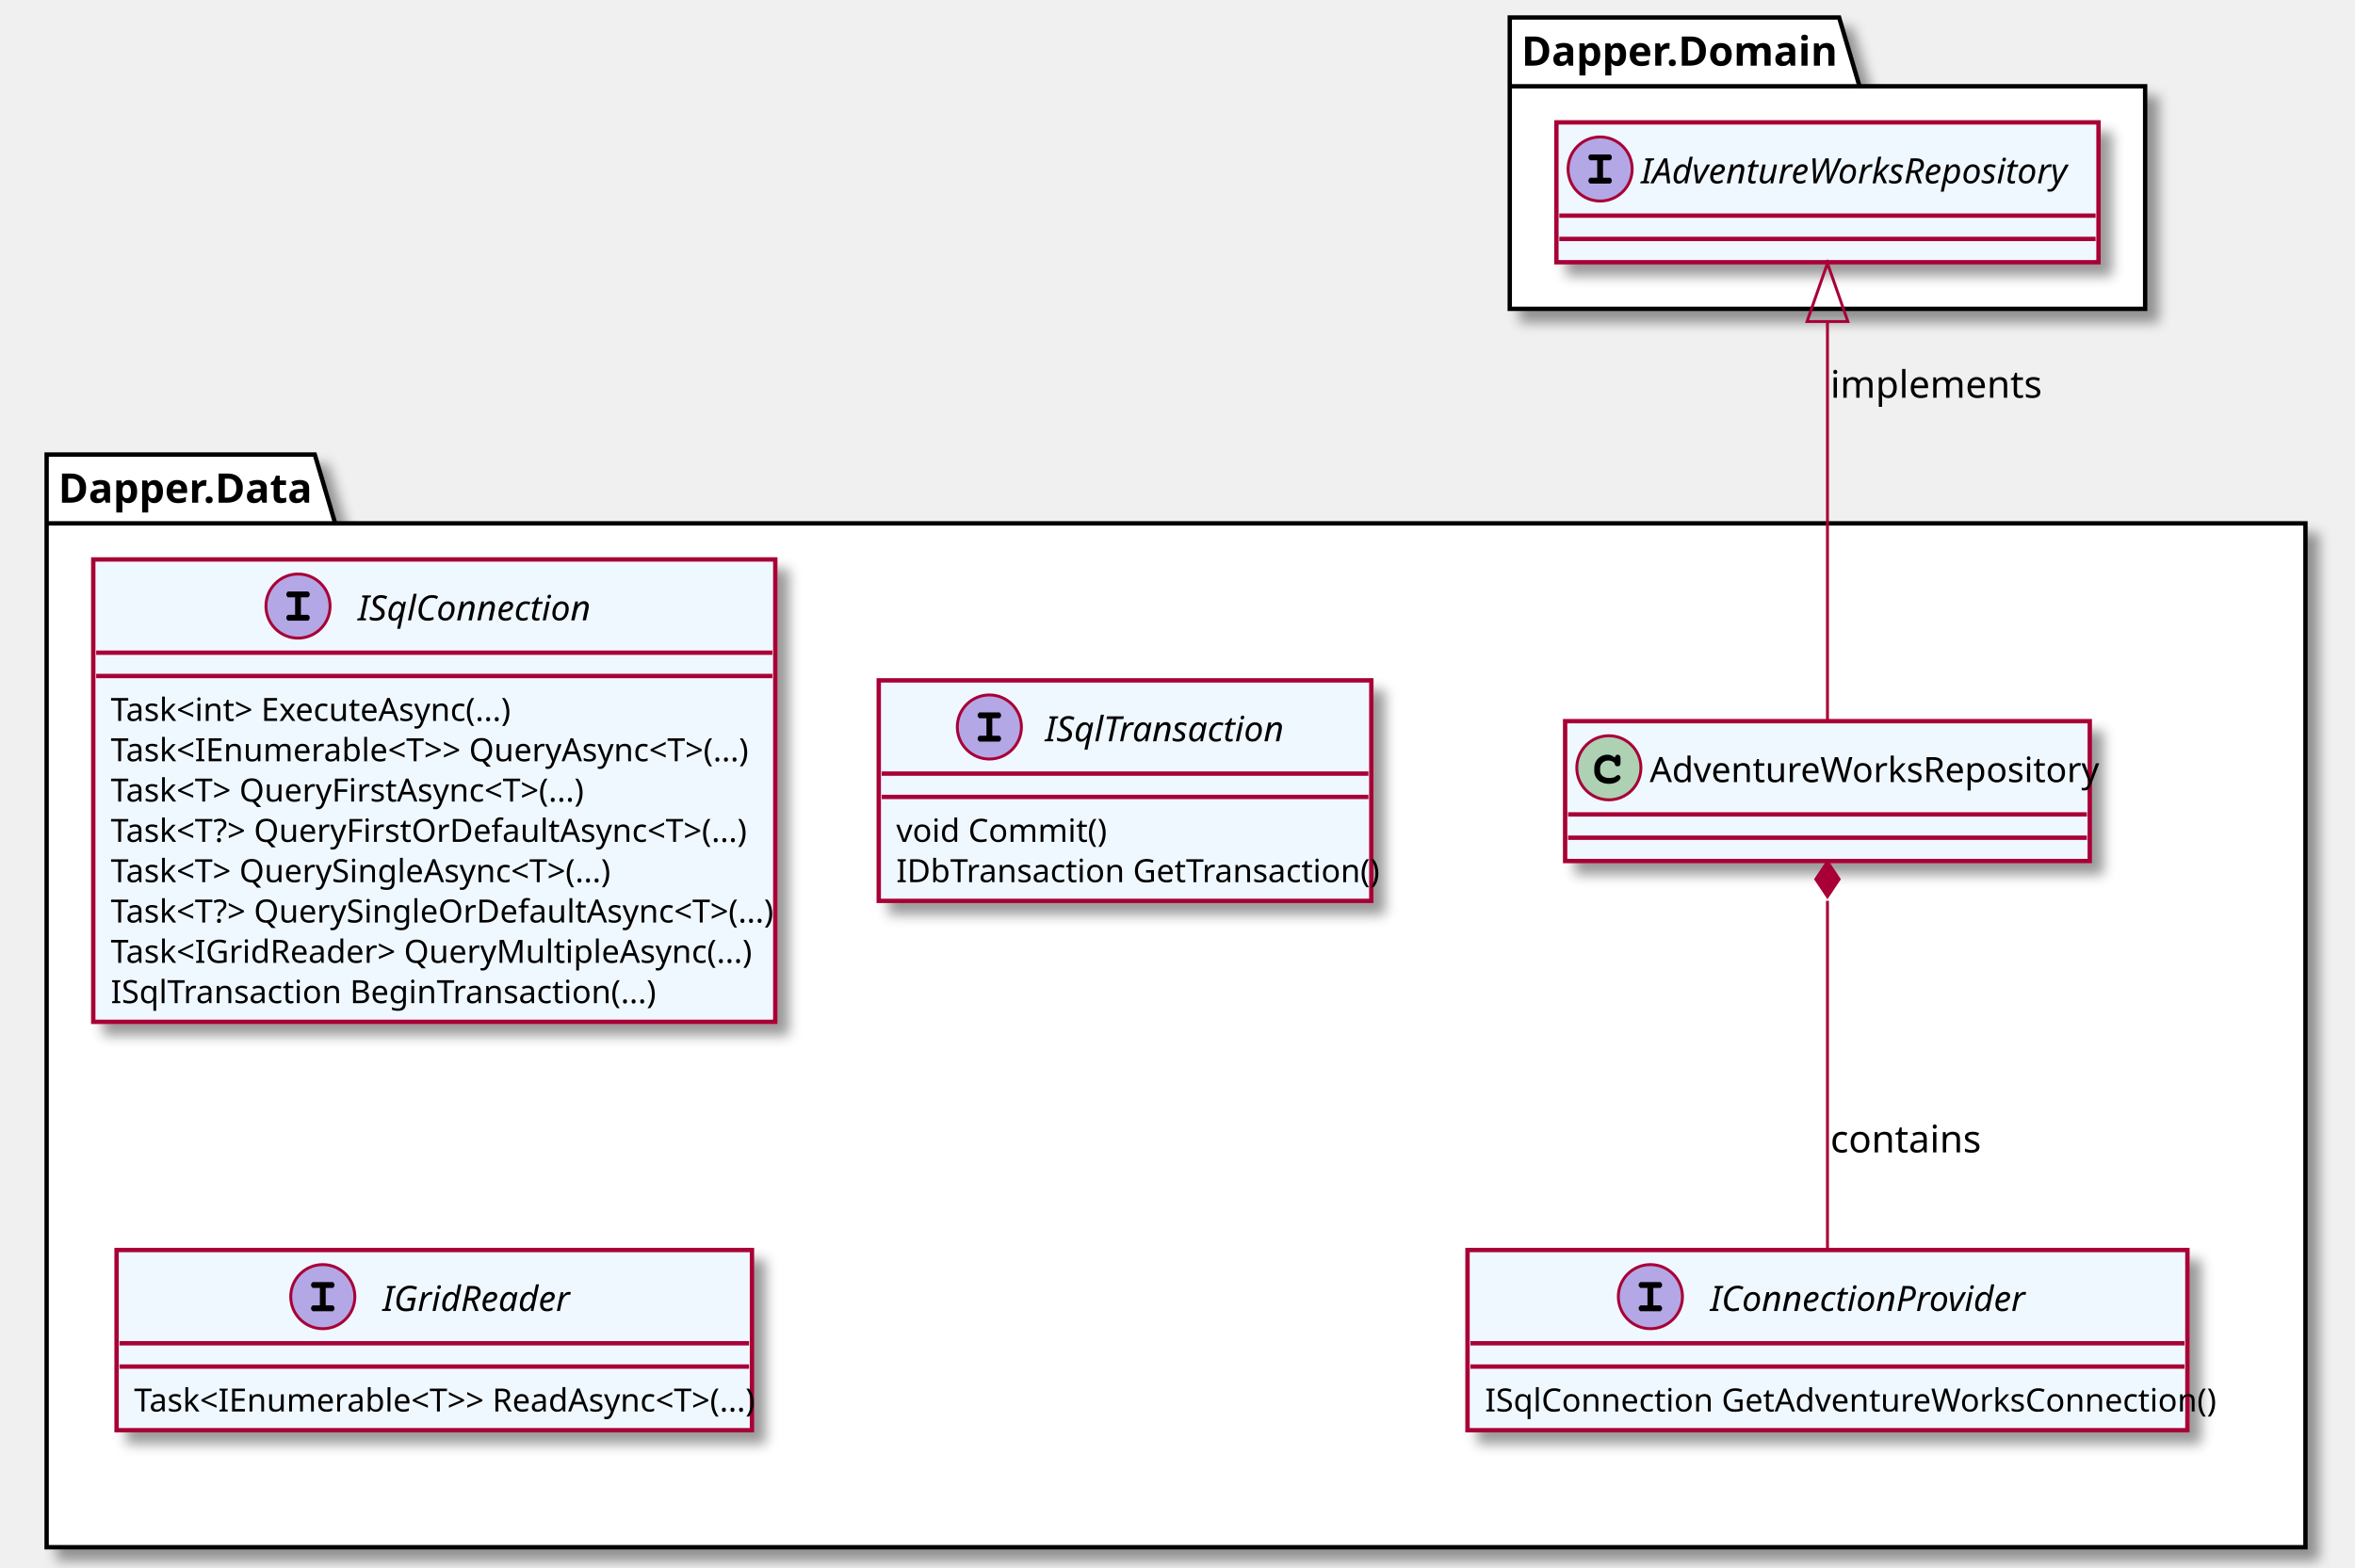
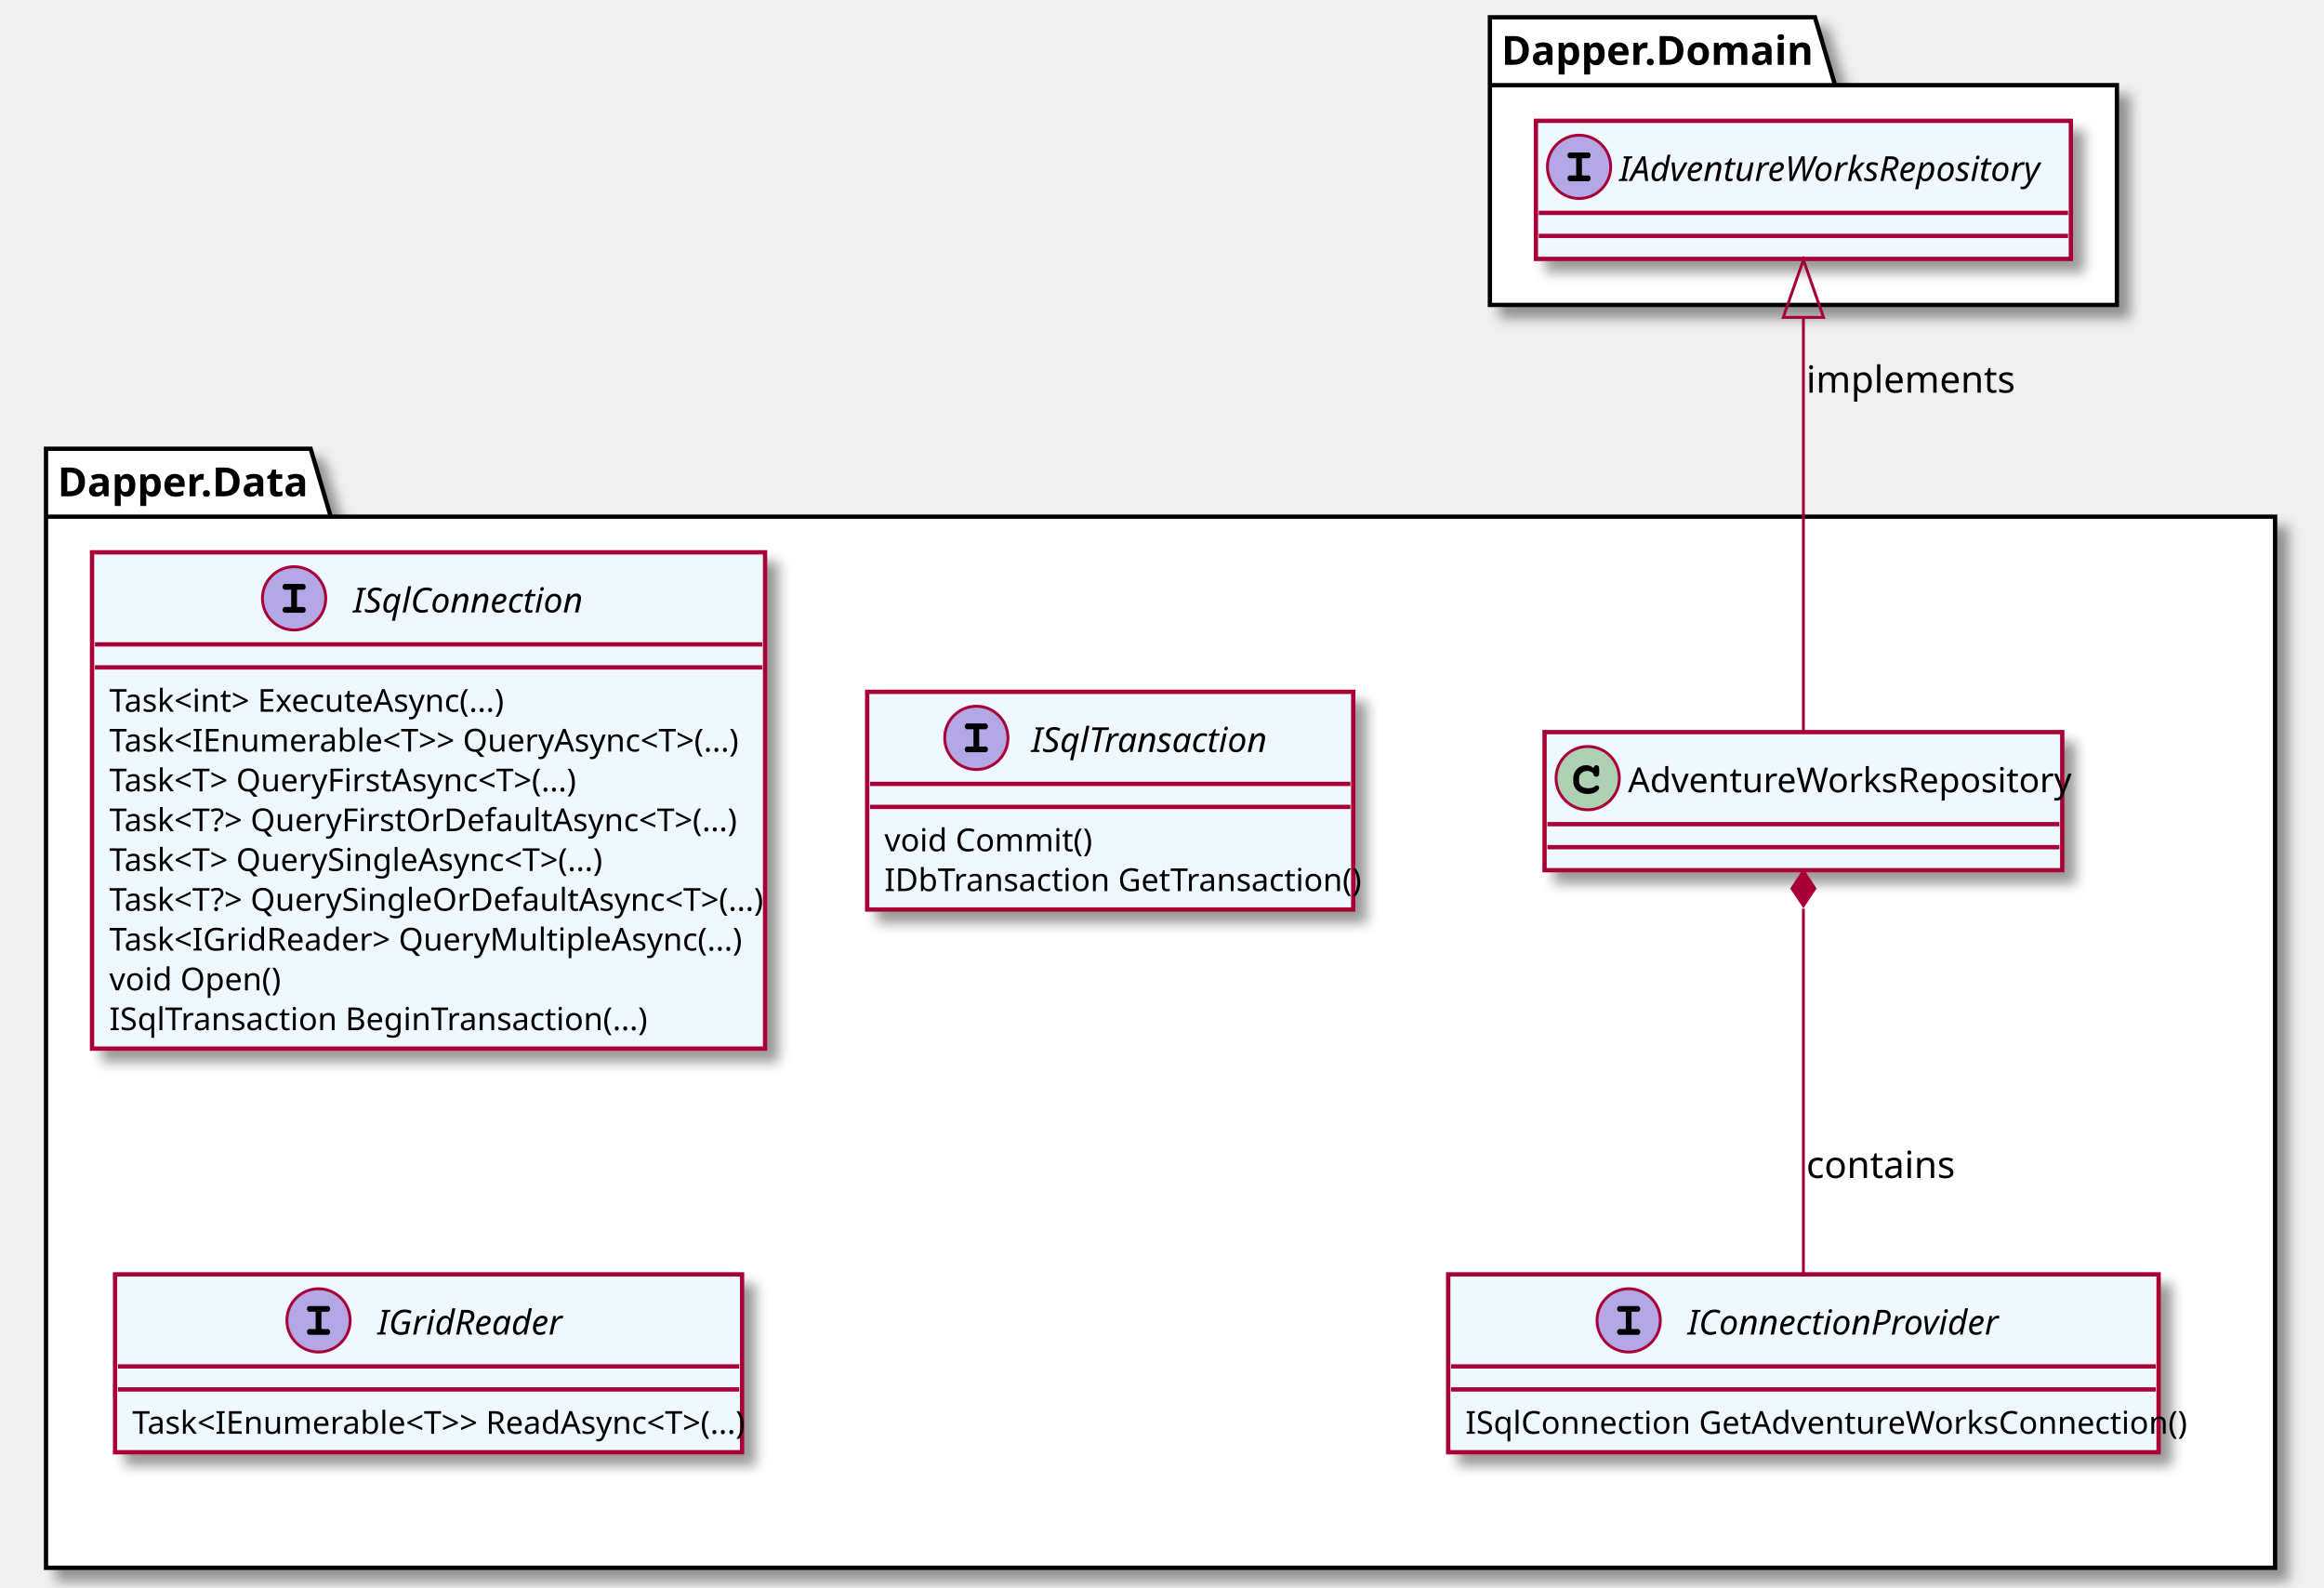
- <svg xmlns="http://www.w3.org/2000/svg" contentScriptType="application/ecmascript" contentStyleType="text/css" height="538px" preserveAspectRatio="none" style="width:808px;height:538px;background:#FFFFFF;" version="1.1" viewBox="0 0 808 538" width="808px" zoomAndPan="magnify">
+ <svg xmlns="http://www.w3.org/2000/svg" contentScriptType="application/ecmascript" contentStyleType="text/css" height="552px" preserveAspectRatio="none" style="width:808px;height:552px;background:#FFFFFF;" version="1.1" viewBox="0 0 808 552" width="808px" zoomAndPan="magnify">
  <defs>
-     <filter height="300%" id="fsq4qflzoliyf" width="300%" x="-1" y="-1">
+     <filter height="300%" id="f1bbq9xq1hxvf3" width="300%" x="-1" y="-1">
      <feGaussianBlur result="blurOut" stdDeviation="2.0" />
      <feColorMatrix in="blurOut" result="blurOut2" type="matrix" values="0 0 0 0 0 0 0 0 0 0 0 0 0 0 0 0 0 0 .4 0" />
      <feOffset dx="4.0" dy="4.0" in="blurOut2" result="blurOut3" />
      <feBlend in="SourceGraphic" in2="blurOut3" mode="normal" />
    </filter>
  </defs>
  <g>
-     <polygon fill="#FFFFFF" filter="url(#fsq4qflzoliyf)" points="16,156,108,156,115,179.609,791,179.609,791,531,16,531,16,156" style="stroke:#000000;stroke-width:1.5;" />
+     <polygon fill="#FFFFFF" filter="url(#f1bbq9xq1hxvf3)" points="16,156,108,156,115,179.609,791,179.609,791,545,16,545,16,156" style="stroke:#000000;stroke-width:1.5;" />
    <line style="stroke:#000000;stroke-width:1.5;" x1="16" x2="115" y1="179.609" y2="179.609" />
    <text fill="#000000" font-family="sans-serif" font-size="14" font-weight="bold" lengthAdjust="spacing" textLength="86" x="20" y="172.533">Dapper.Data</text>
-     <polygon fill="#FFFFFF" filter="url(#fsq4qflzoliyf)" points="518,6,631,6,638,29.609,736,29.609,736,106,518,106,518,6" style="stroke:#000000;stroke-width:1.5;" />
+     <polygon fill="#FFFFFF" filter="url(#f1bbq9xq1hxvf3)" points="518,6,631,6,638,29.609,736,29.609,736,106,518,106,518,6" style="stroke:#000000;stroke-width:1.5;" />
    <line style="stroke:#000000;stroke-width:1.5;" x1="518" x2="638" y1="29.609" y2="29.609" />
    <text fill="#000000" font-family="sans-serif" font-size="14" font-weight="bold" lengthAdjust="spacing" textLength="107" x="522" y="22.533">Dapper.Domain</text>
-     <rect codeLine="12" fill="#F0F8FF" filter="url(#fsq4qflzoliyf)" height="158.688" id="ISqlConnection" style="stroke:#A80036;stroke-width:1.5;" width="234" x="32" y="192" />
+     <rect codeLine="12" fill="#F0F8FF" filter="url(#f1bbq9xq1hxvf3)" height="172.523" id="ISqlConnection" style="stroke:#A80036;stroke-width:1.5;" width="234" x="32" y="192" />
    <ellipse cx="102.25" cy="208" fill="#B4A7E5" rx="11" ry="11" style="stroke:#A80036;stroke-width:1.0;" />
    <path d="M103.25,205 L103.25,211 L105.25,211 L105.734,211 L106.25,211.625 L106.25,212 L106.25,212.375 L105.734,213 L105.25,213 L99.25,213 L98.766,213 L98.25,212.375 L98.25,212 L98.25,211.625 L98.766,211 L99.25,211 L101.25,211 L101.25,205 L99.25,205 L98.766,205 L98.25,204.375 L98.25,204 L98.25,203.625 L98.766,203 L99.25,203 L105.25,203 L105.734,203 L106.25,203.625 L106.25,204 L106.25,204.375 L105.734,205 L105.25,205 L103.25,205 Z " fill="#000000" />
    <text fill="#000000" font-family="sans-serif" font-size="12" font-style="italic" lengthAdjust="spacing" textLength="85" x="122.75" y="212.91">ISqlConnection</text>
    <line style="stroke:#A80036;stroke-width:1.5;" x1="33" x2="265" y1="224" y2="224" />
    <line style="stroke:#A80036;stroke-width:1.5;" x1="33" x2="265" y1="232" y2="232" />
    <text fill="#000000" font-family="sans-serif" font-size="11" lengthAdjust="spacing" textLength="137" x="38" y="247.419">Task&lt;int&gt; ExecuteAsync(...)</text>
    <text fill="#000000" font-family="sans-serif" font-size="11" lengthAdjust="spacing" textLength="211" x="38" y="261.255">Task&lt;IEnumerable&lt;T&gt;&gt; QueryAsync&lt;T&gt;(...)</text>
    <text fill="#000000" font-family="sans-serif" font-size="11" lengthAdjust="spacing" textLength="162" x="38" y="275.091">Task&lt;T&gt; QueryFirstAsync&lt;T&gt;(...)</text>
    <text fill="#000000" font-family="sans-serif" font-size="11" lengthAdjust="spacing" textLength="214" x="38" y="288.927">Task&lt;T?&gt; QueryFirstOrDefaultAsync&lt;T&gt;(...)</text>
    <text fill="#000000" font-family="sans-serif" font-size="11" lengthAdjust="spacing" textLength="170" x="38" y="302.763">Task&lt;T&gt; QuerySingleAsync&lt;T&gt;(...)</text>
    <text fill="#000000" font-family="sans-serif" font-size="11" lengthAdjust="spacing" textLength="222" x="38" y="316.599">Task&lt;T?&gt; QuerySingleOrDefaultAsync&lt;T&gt;(...)</text>
    <text fill="#000000" font-family="sans-serif" font-size="11" lengthAdjust="spacing" textLength="209" x="38" y="330.435">Task&lt;IGridReader&gt; QueryMultipleAsync(...)</text>
-     <text fill="#000000" font-family="sans-serif" font-size="11" lengthAdjust="spacing" textLength="178" x="38" y="344.271">ISqlTransaction BeginTransaction(...)</text>
-     <rect codeLine="23" fill="#F0F8FF" filter="url(#fsq4qflzoliyf)" height="75.672" id="ISqlTransaction" style="stroke:#A80036;stroke-width:1.5;" width="169" x="301.5" y="233.5" />
-     <ellipse cx="339.45" cy="249.5" fill="#B4A7E5" rx="11" ry="11" style="stroke:#A80036;stroke-width:1.0;" />
-     <path d="M340.45,246.5 L340.45,252.5 L342.45,252.5 L342.934,252.5 L343.45,253.125 L343.45,253.5 L343.45,253.875 L342.934,254.5 L342.45,254.5 L336.45,254.5 L335.966,254.5 L335.45,253.875 L335.45,253.5 L335.45,253.125 L335.966,252.5 L336.45,252.5 L338.45,252.5 L338.45,246.5 L336.45,246.5 L335.966,246.5 L335.45,245.875 L335.45,245.5 L335.45,245.125 L335.966,244.5 L336.45,244.5 L342.45,244.5 L342.934,244.5 L343.45,245.125 L343.45,245.5 L343.45,245.875 L342.934,246.5 L342.45,246.5 L340.45,246.5 Z " fill="#000000" />
-     <text fill="#000000" font-family="sans-serif" font-size="12" font-style="italic" lengthAdjust="spacing" textLength="86" x="358.55" y="254.41">ISqlTransaction</text>
-     <line style="stroke:#A80036;stroke-width:1.5;" x1="302.5" x2="469.5" y1="265.5" y2="265.5" />
-     <line style="stroke:#A80036;stroke-width:1.5;" x1="302.5" x2="469.5" y1="273.5" y2="273.5" />
-     <text fill="#000000" font-family="sans-serif" font-size="11" lengthAdjust="spacing" textLength="65" x="307.5" y="288.919">void Commit()</text>
-     <text fill="#000000" font-family="sans-serif" font-size="11" lengthAdjust="spacing" textLength="157" x="307.5" y="302.755">IDbTransaction GetTransaction()</text>
-     <rect codeLine="28" fill="#F0F8FF" filter="url(#fsq4qflzoliyf)" height="61.836" id="IGridReader" style="stroke:#A80036;stroke-width:1.5;" width="218" x="40" y="429" />
-     <ellipse cx="110.75" cy="445" fill="#B4A7E5" rx="11" ry="11" style="stroke:#A80036;stroke-width:1.0;" />
-     <path d="M111.75,442 L111.75,448 L113.75,448 L114.234,448 L114.75,448.625 L114.75,449 L114.75,449.375 L114.234,450 L113.75,450 L107.75,450 L107.266,450 L106.75,449.375 L106.75,449 L106.75,448.625 L107.266,448 L107.75,448 L109.75,448 L109.75,442 L107.75,442 L107.266,442 L106.75,441.375 L106.75,441 L106.75,440.625 L107.266,440 L107.75,440 L113.75,440 L114.234,440 L114.75,440.625 L114.75,441 L114.75,441.375 L114.234,442 L113.75,442 L111.75,442 Z " fill="#000000" />
-     <text fill="#000000" font-family="sans-serif" font-size="12" font-style="italic" lengthAdjust="spacing" textLength="68" x="131.25" y="449.91">IGridReader</text>
-     <line style="stroke:#A80036;stroke-width:1.5;" x1="41" x2="257" y1="461" y2="461" />
-     <line style="stroke:#A80036;stroke-width:1.5;" x1="41" x2="257" y1="469" y2="469" />
-     <text fill="#000000" font-family="sans-serif" font-size="11" lengthAdjust="spacing" textLength="206" x="46" y="484.419">Task&lt;IEnumerable&lt;T&gt;&gt; ReadAsync&lt;T&gt;(...)</text>
-     <rect codeLine="5" fill="#F0F8FF" filter="url(#fsq4qflzoliyf)" height="48" id="AdventureWorksRepository" style="stroke:#A80036;stroke-width:1.5;" width="180" x="537" y="247.5" />
-     <ellipse cx="552" cy="263.5" fill="#ADD1B2" rx="11" ry="11" style="stroke:#A80036;stroke-width:1.0;" />
-     <path d="M554,260 Q554.203,259.5 554.438,259.25 Q554.672,259 554.938,259 Q555.406,259 555.703,259.281 Q556,259.562 556,260.219 L556,261.781 Q556,262.438 555.719,262.719 Q555.438,263 555,263 Q554.609,263 554.359,262.828 Q554.109,262.656 554,262.203 Q553.953,261.891 553.781,261.719 Q553.469,261.391 552.906,261.203 Q552.344,261 551.781,261 Q551.078,261 550.484,261.281 Q549.906,261.562 549.453,262.188 Q549,262.812 549,263.672 L549,264.594 Q549,265.625 549.844,266.312 Q550.688,267 552.188,267 Q553.078,267 553.703,266.797 Q554.062,266.688 554.469,266.328 Q554.734,266.125 554.875,266.062 Q555.016,266 555.188,266 Q555.516,266 555.75,266.266 Q556,266.516 556,266.875 Q556,267.219 555.656,267.625 Q555.156,268.219 554.359,268.547 Q553.312,269 552.031,269 Q550.531,269 549.328,268.406 Q548.359,267.938 547.672,266.922 Q547,265.906 547,264.703 L547,263.609 Q547,262.359 547.594,261.266 Q548.203,260.172 549.25,259.594 Q550.312,259 551.5,259 Q552.219,259 552.844,259.25 Q553.469,259.5 554,260 Z " fill="#000000" />
-     <text fill="#000000" font-family="sans-serif" font-size="12" lengthAdjust="spacing" textLength="148" x="566" y="268.41">AdventureWorksRepository</text>
-     <line style="stroke:#A80036;stroke-width:1.5;" x1="538" x2="716" y1="279.5" y2="279.5" />
-     <line style="stroke:#A80036;stroke-width:1.5;" x1="538" x2="716" y1="287.5" y2="287.5" />
-     <rect codeLine="7" fill="#F0F8FF" filter="url(#fsq4qflzoliyf)" height="61.836" id="IConnectionProvider" style="stroke:#A80036;stroke-width:1.5;" width="247" x="503.5" y="429" />
-     <ellipse cx="566.25" cy="445" fill="#B4A7E5" rx="11" ry="11" style="stroke:#A80036;stroke-width:1.0;" />
-     <path d="M567.25,442 L567.25,448 L569.25,448 L569.734,448 L570.25,448.625 L570.25,449 L570.25,449.375 L569.734,450 L569.25,450 L563.25,450 L562.766,450 L562.25,449.375 L562.25,449 L562.25,448.625 L562.766,448 L563.25,448 L565.25,448 L565.25,442 L563.25,442 L562.766,442 L562.25,441.375 L562.25,441 L562.25,440.625 L562.766,440 L563.25,440 L569.25,440 L569.734,440 L570.25,440.625 L570.25,441 L570.25,441.375 L569.734,442 L569.25,442 L567.25,442 Z " fill="#000000" />
-     <text fill="#000000" font-family="sans-serif" font-size="12" font-style="italic" lengthAdjust="spacing" textLength="113" x="586.75" y="449.91">IConnectionProvider</text>
-     <line style="stroke:#A80036;stroke-width:1.5;" x1="504.5" x2="749.5" y1="461" y2="461" />
-     <line style="stroke:#A80036;stroke-width:1.5;" x1="504.5" x2="749.5" y1="469" y2="469" />
-     <text fill="#000000" font-family="sans-serif" font-size="11" lengthAdjust="spacing" textLength="235" x="509.5" y="484.419">ISqlConnection GetAdventureWorksConnection()</text>
-     <rect codeLine="34" fill="#F0F8FF" filter="url(#fsq4qflzoliyf)" height="48" id="IAdventureWorksRepository" style="stroke:#A80036;stroke-width:1.5;" width="186" x="534" y="42" />
+     <text fill="#000000" font-family="sans-serif" font-size="11" lengthAdjust="spacing" textLength="57" x="38" y="344.271">void Open()</text>
+     <text fill="#000000" font-family="sans-serif" font-size="11" lengthAdjust="spacing" textLength="178" x="38" y="358.106">ISqlTransaction BeginTransaction(...)</text>
+     <rect codeLine="24" fill="#F0F8FF" filter="url(#f1bbq9xq1hxvf3)" height="75.672" id="ISqlTransaction" style="stroke:#A80036;stroke-width:1.5;" width="169" x="301.5" y="240.5" />
+     <ellipse cx="339.45" cy="256.5" fill="#B4A7E5" rx="11" ry="11" style="stroke:#A80036;stroke-width:1.0;" />
+     <path d="M340.45,253.5 L340.45,259.5 L342.45,259.5 L342.934,259.5 L343.45,260.125 L343.45,260.5 L343.45,260.875 L342.934,261.5 L342.45,261.5 L336.45,261.5 L335.966,261.5 L335.45,260.875 L335.45,260.5 L335.45,260.125 L335.966,259.5 L336.45,259.5 L338.45,259.5 L338.45,253.5 L336.45,253.5 L335.966,253.5 L335.45,252.875 L335.45,252.5 L335.45,252.125 L335.966,251.5 L336.45,251.5 L342.45,251.5 L342.934,251.5 L343.45,252.125 L343.45,252.5 L343.45,252.875 L342.934,253.5 L342.45,253.5 L340.45,253.5 Z " fill="#000000" />
+     <text fill="#000000" font-family="sans-serif" font-size="12" font-style="italic" lengthAdjust="spacing" textLength="86" x="358.55" y="261.41">ISqlTransaction</text>
+     <line style="stroke:#A80036;stroke-width:1.5;" x1="302.5" x2="469.5" y1="272.5" y2="272.5" />
+     <line style="stroke:#A80036;stroke-width:1.5;" x1="302.5" x2="469.5" y1="280.5" y2="280.5" />
+     <text fill="#000000" font-family="sans-serif" font-size="11" lengthAdjust="spacing" textLength="65" x="307.5" y="295.919">void Commit()</text>
+     <text fill="#000000" font-family="sans-serif" font-size="11" lengthAdjust="spacing" textLength="157" x="307.5" y="309.755">IDbTransaction GetTransaction()</text>
+     <rect codeLine="29" fill="#F0F8FF" filter="url(#f1bbq9xq1hxvf3)" height="61.836" id="IGridReader" style="stroke:#A80036;stroke-width:1.5;" width="218" x="40" y="443" />
+     <ellipse cx="110.75" cy="459" fill="#B4A7E5" rx="11" ry="11" style="stroke:#A80036;stroke-width:1.0;" />
+     <path d="M111.75,456 L111.75,462 L113.75,462 L114.234,462 L114.75,462.625 L114.75,463 L114.75,463.375 L114.234,464 L113.75,464 L107.75,464 L107.266,464 L106.75,463.375 L106.75,463 L106.75,462.625 L107.266,462 L107.75,462 L109.75,462 L109.75,456 L107.75,456 L107.266,456 L106.75,455.375 L106.75,455 L106.75,454.625 L107.266,454 L107.75,454 L113.75,454 L114.234,454 L114.75,454.625 L114.75,455 L114.75,455.375 L114.234,456 L113.75,456 L111.75,456 Z " fill="#000000" />
+     <text fill="#000000" font-family="sans-serif" font-size="12" font-style="italic" lengthAdjust="spacing" textLength="68" x="131.25" y="463.91">IGridReader</text>
+     <line style="stroke:#A80036;stroke-width:1.5;" x1="41" x2="257" y1="475" y2="475" />
+     <line style="stroke:#A80036;stroke-width:1.5;" x1="41" x2="257" y1="483" y2="483" />
+     <text fill="#000000" font-family="sans-serif" font-size="11" lengthAdjust="spacing" textLength="206" x="46" y="498.419">Task&lt;IEnumerable&lt;T&gt;&gt; ReadAsync&lt;T&gt;(...)</text>
+     <rect codeLine="5" fill="#F0F8FF" filter="url(#f1bbq9xq1hxvf3)" height="48" id="AdventureWorksRepository" style="stroke:#A80036;stroke-width:1.5;" width="180" x="537" y="254.5" />
+     <ellipse cx="552" cy="270.5" fill="#ADD1B2" rx="11" ry="11" style="stroke:#A80036;stroke-width:1.0;" />
+     <path d="M554,267 Q554.203,266.5 554.438,266.25 Q554.672,266 554.938,266 Q555.406,266 555.703,266.281 Q556,266.562 556,267.219 L556,268.781 Q556,269.438 555.719,269.719 Q555.438,270 555,270 Q554.609,270 554.359,269.828 Q554.109,269.656 554,269.203 Q553.953,268.891 553.781,268.719 Q553.469,268.391 552.906,268.203 Q552.344,268 551.781,268 Q551.078,268 550.484,268.281 Q549.906,268.562 549.453,269.188 Q549,269.812 549,270.672 L549,271.594 Q549,272.625 549.844,273.312 Q550.688,274 552.188,274 Q553.078,274 553.703,273.797 Q554.062,273.688 554.469,273.328 Q554.734,273.125 554.875,273.062 Q555.016,273 555.188,273 Q555.516,273 555.75,273.266 Q556,273.516 556,273.875 Q556,274.219 555.656,274.625 Q555.156,275.219 554.359,275.547 Q553.312,276 552.031,276 Q550.531,276 549.328,275.406 Q548.359,274.938 547.672,273.922 Q547,272.906 547,271.703 L547,270.609 Q547,269.359 547.594,268.266 Q548.203,267.172 549.25,266.594 Q550.312,266 551.5,266 Q552.219,266 552.844,266.25 Q553.469,266.5 554,267 Z " fill="#000000" />
+     <text fill="#000000" font-family="sans-serif" font-size="12" lengthAdjust="spacing" textLength="148" x="566" y="275.41">AdventureWorksRepository</text>
+     <line style="stroke:#A80036;stroke-width:1.5;" x1="538" x2="716" y1="286.5" y2="286.5" />
+     <line style="stroke:#A80036;stroke-width:1.5;" x1="538" x2="716" y1="294.5" y2="294.5" />
+     <rect codeLine="7" fill="#F0F8FF" filter="url(#f1bbq9xq1hxvf3)" height="61.836" id="IConnectionProvider" style="stroke:#A80036;stroke-width:1.5;" width="247" x="503.5" y="443" />
+     <ellipse cx="566.25" cy="459" fill="#B4A7E5" rx="11" ry="11" style="stroke:#A80036;stroke-width:1.0;" />
+     <path d="M567.25,456 L567.25,462 L569.25,462 L569.734,462 L570.25,462.625 L570.25,463 L570.25,463.375 L569.734,464 L569.25,464 L563.25,464 L562.766,464 L562.25,463.375 L562.25,463 L562.25,462.625 L562.766,462 L563.25,462 L565.25,462 L565.25,456 L563.25,456 L562.766,456 L562.25,455.375 L562.25,455 L562.25,454.625 L562.766,454 L563.25,454 L569.25,454 L569.734,454 L570.25,454.625 L570.25,455 L570.25,455.375 L569.734,456 L569.25,456 L567.25,456 Z " fill="#000000" />
+     <text fill="#000000" font-family="sans-serif" font-size="12" font-style="italic" lengthAdjust="spacing" textLength="113" x="586.75" y="463.91">IConnectionProvider</text>
+     <line style="stroke:#A80036;stroke-width:1.5;" x1="504.5" x2="749.5" y1="475" y2="475" />
+     <line style="stroke:#A80036;stroke-width:1.5;" x1="504.5" x2="749.5" y1="483" y2="483" />
+     <text fill="#000000" font-family="sans-serif" font-size="11" lengthAdjust="spacing" textLength="235" x="509.5" y="498.419">ISqlConnection GetAdventureWorksConnection()</text>
+     <rect codeLine="35" fill="#F0F8FF" filter="url(#f1bbq9xq1hxvf3)" height="48" id="IAdventureWorksRepository" style="stroke:#A80036;stroke-width:1.5;" width="186" x="534" y="42" />
    <ellipse cx="549" cy="58" fill="#B4A7E5" rx="11" ry="11" style="stroke:#A80036;stroke-width:1.0;" />
    <path d="M550,55 L550,61 L552,61 L552.484,61 L553,61.625 L553,62 L553,62.375 L552.484,63 L552,63 L546,63 L545.516,63 L545,62.375 L545,62 L545,61.625 L545.516,61 L546,61 L548,61 L548,55 L546,55 L545.516,55 L545,54.375 L545,54 L545,53.625 L545.516,53 L546,53 L552,53 L552.484,53 L553,53.625 L553,54 L553,54.375 L552.484,55 L552,55 L550,55 Z " fill="#000000" />
    <text fill="#000000" font-family="sans-serif" font-size="12" font-style="italic" lengthAdjust="spacing" textLength="154" x="563" y="62.91">IAdventureWorksRepository</text>
    <line style="stroke:#A80036;stroke-width:1.5;" x1="535" x2="719" y1="74" y2="74" />
    <line style="stroke:#A80036;stroke-width:1.5;" x1="535" x2="719" y1="82" y2="82" />
-     <path codeLine="37" d="M627,110.47 C627,152.39 627,214.23 627,247.43 " fill="none" id="IAdventureWorksRepository-backto-AdventureWorksRepository" style="stroke:#A80036;stroke-width:1.0;" />
-     <polygon fill="none" points="620,110.34,627,90.34,634,110.34,620,110.34" style="stroke:#A80036;stroke-width:1.0;" />
+     <path codeLine="38" d="M627,110.63 C627,154.32 627,219.89 627,254.38 " fill="none" id="IAdventureWorksRepository-backto-AdventureWorksRepository" style="stroke:#A80036;stroke-width:1.0;" />
+     <polygon fill="none" points="620,110.33,627,90.33,634,110.33,620,110.33" style="stroke:#A80036;stroke-width:1.0;" />
    <text fill="#000000" font-family="sans-serif" font-size="13" lengthAdjust="spacing" textLength="67" x="628" y="136.495">implements</text>
-     <path codeLine="38" d="M627,309.15 C627,344.18 627,396.34 627,428.98 " fill="none" id="AdventureWorksRepository-backto-IConnectionProvider" style="stroke:#A80036;stroke-width:1.0;" />
-     <polygon fill="#A80036" points="627,295.74,623,301.74,627,307.74,631,301.74,627,295.74" style="stroke:#A80036;stroke-width:1.0;" />
-     <text fill="#000000" font-family="sans-serif" font-size="13" lengthAdjust="spacing" textLength="49" x="628" y="395.495">contains</text>
+     <path codeLine="39" d="M627,315.88 C627,352.59 627,408.62 627,442.91 " fill="none" id="AdventureWorksRepository-backto-IConnectionProvider" style="stroke:#A80036;stroke-width:1.0;" />
+     <polygon fill="#A80036" points="627,302.84,623,308.84,627,314.84,631,308.84,627,302.84" style="stroke:#A80036;stroke-width:1.0;" />
+     <text fill="#000000" font-family="sans-serif" font-size="13" lengthAdjust="spacing" textLength="49" x="628" y="409.495">contains</text>
  </g>
</svg>
